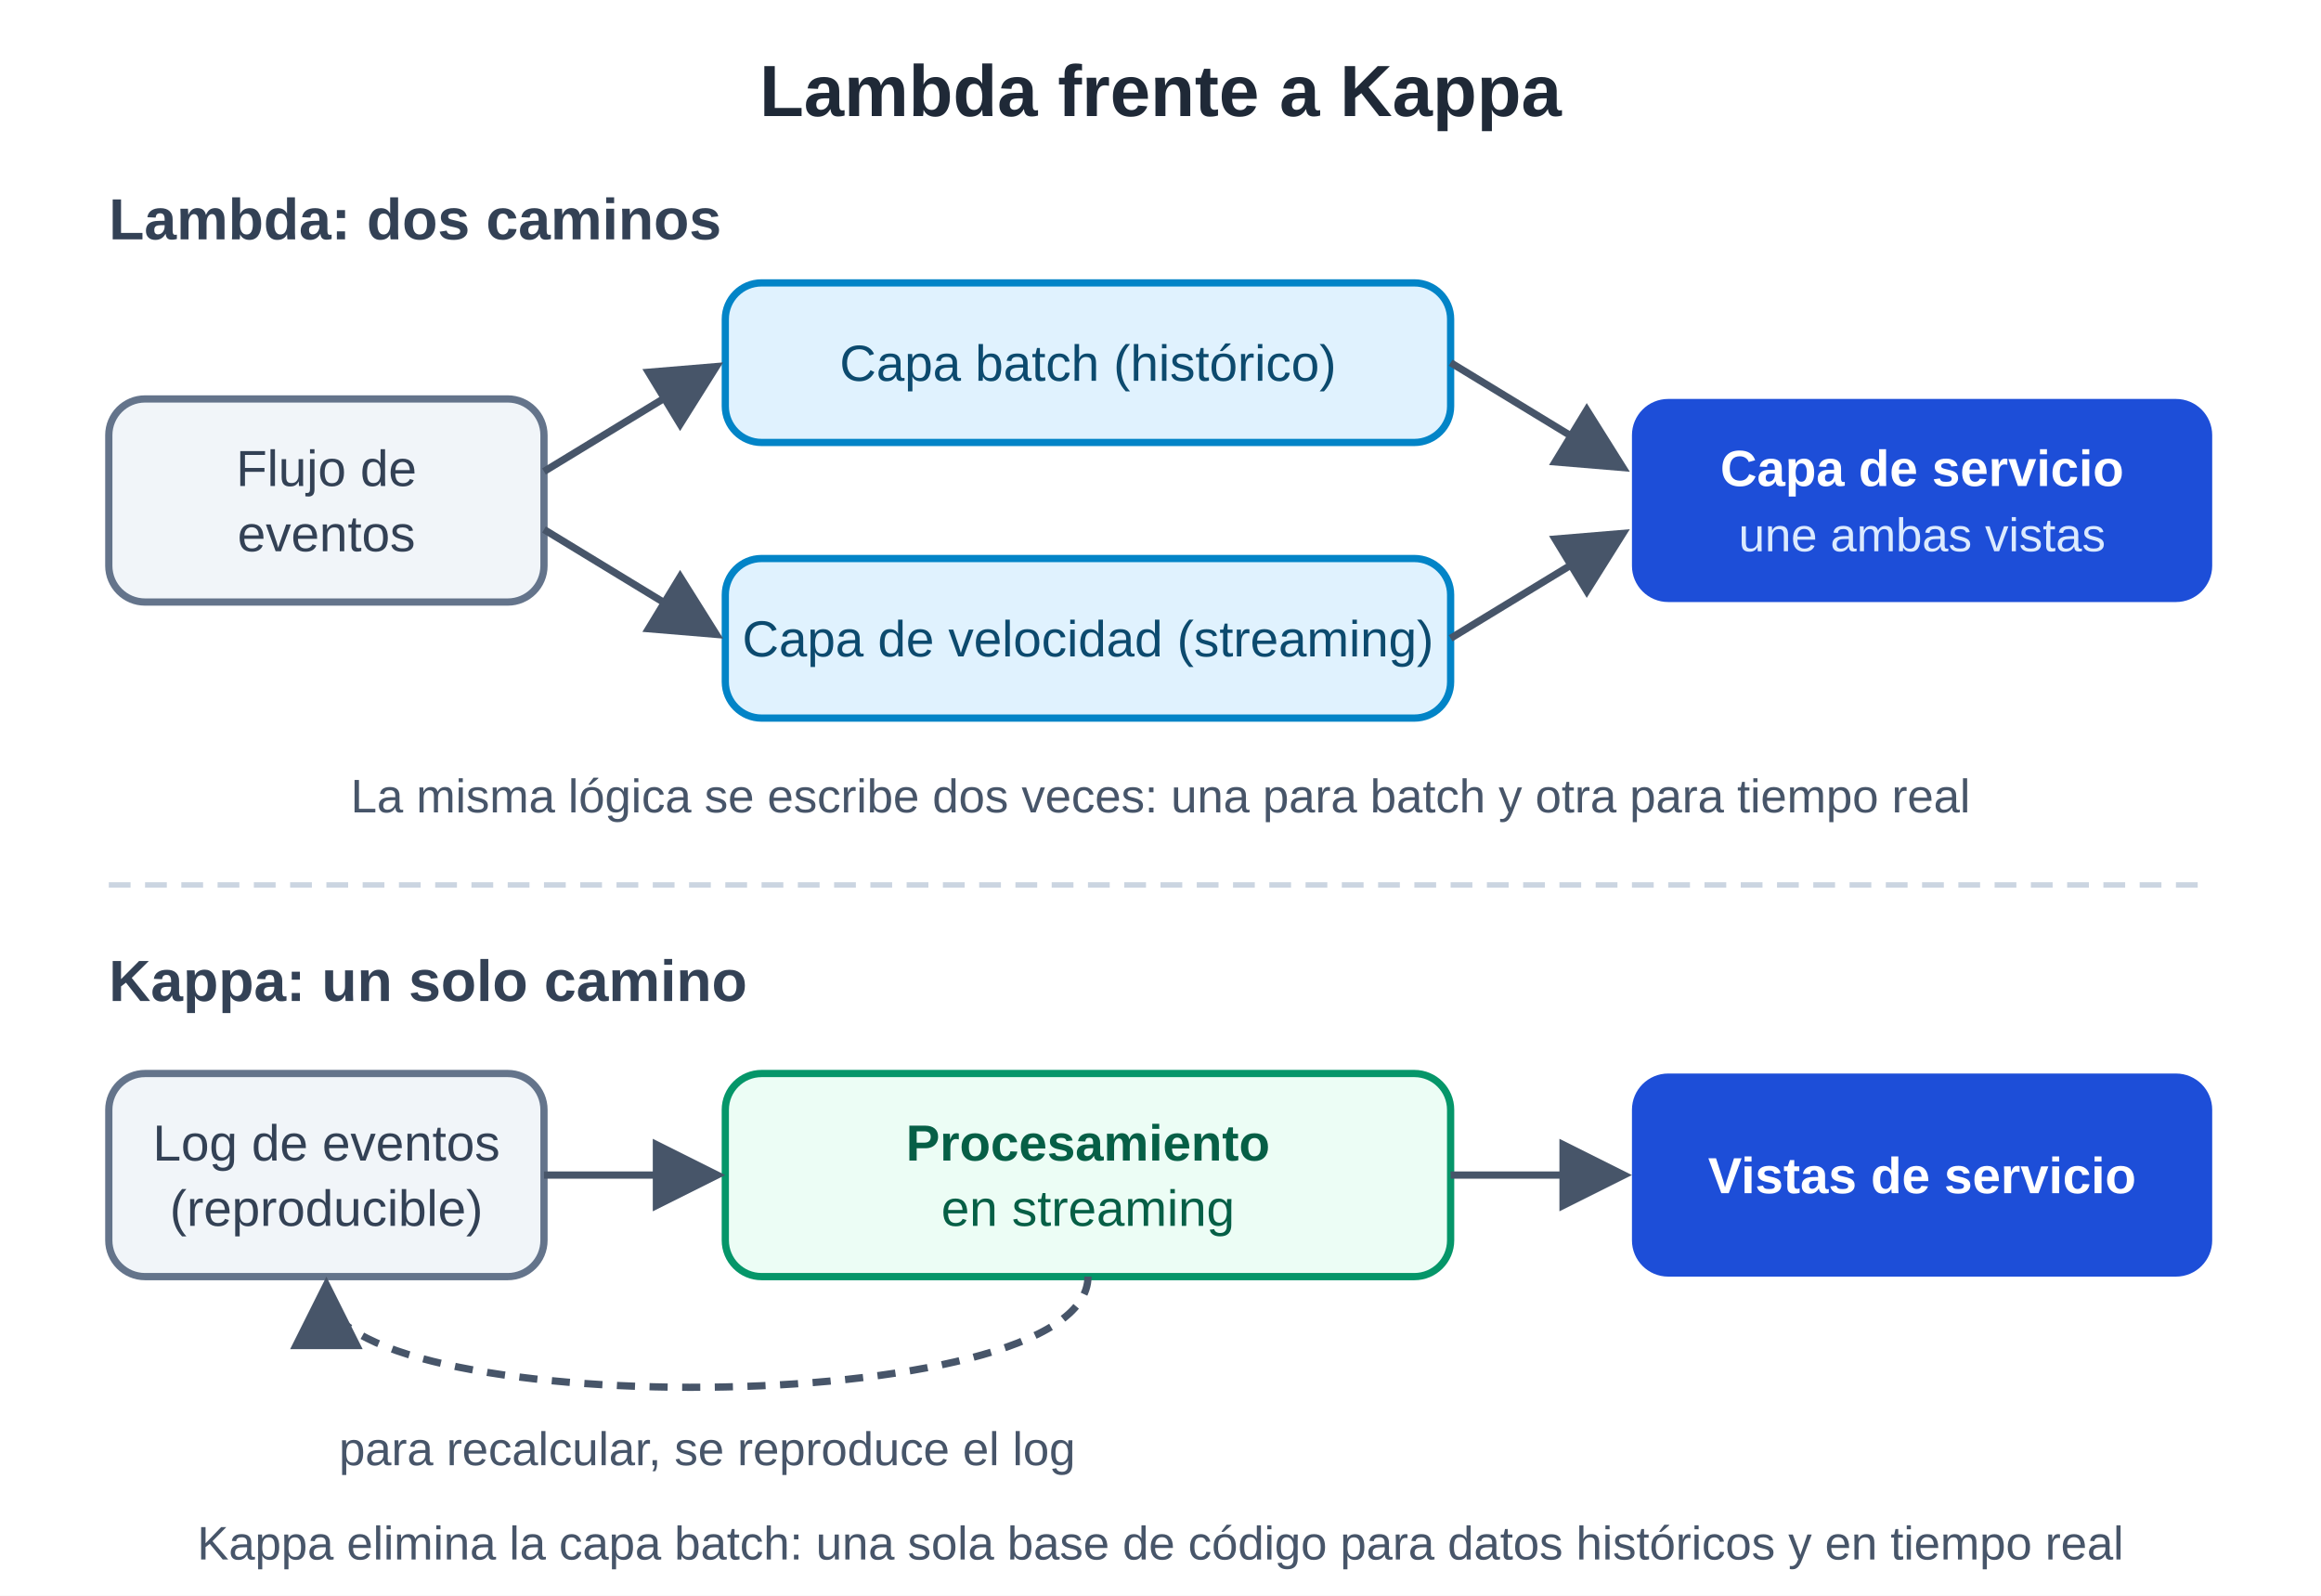
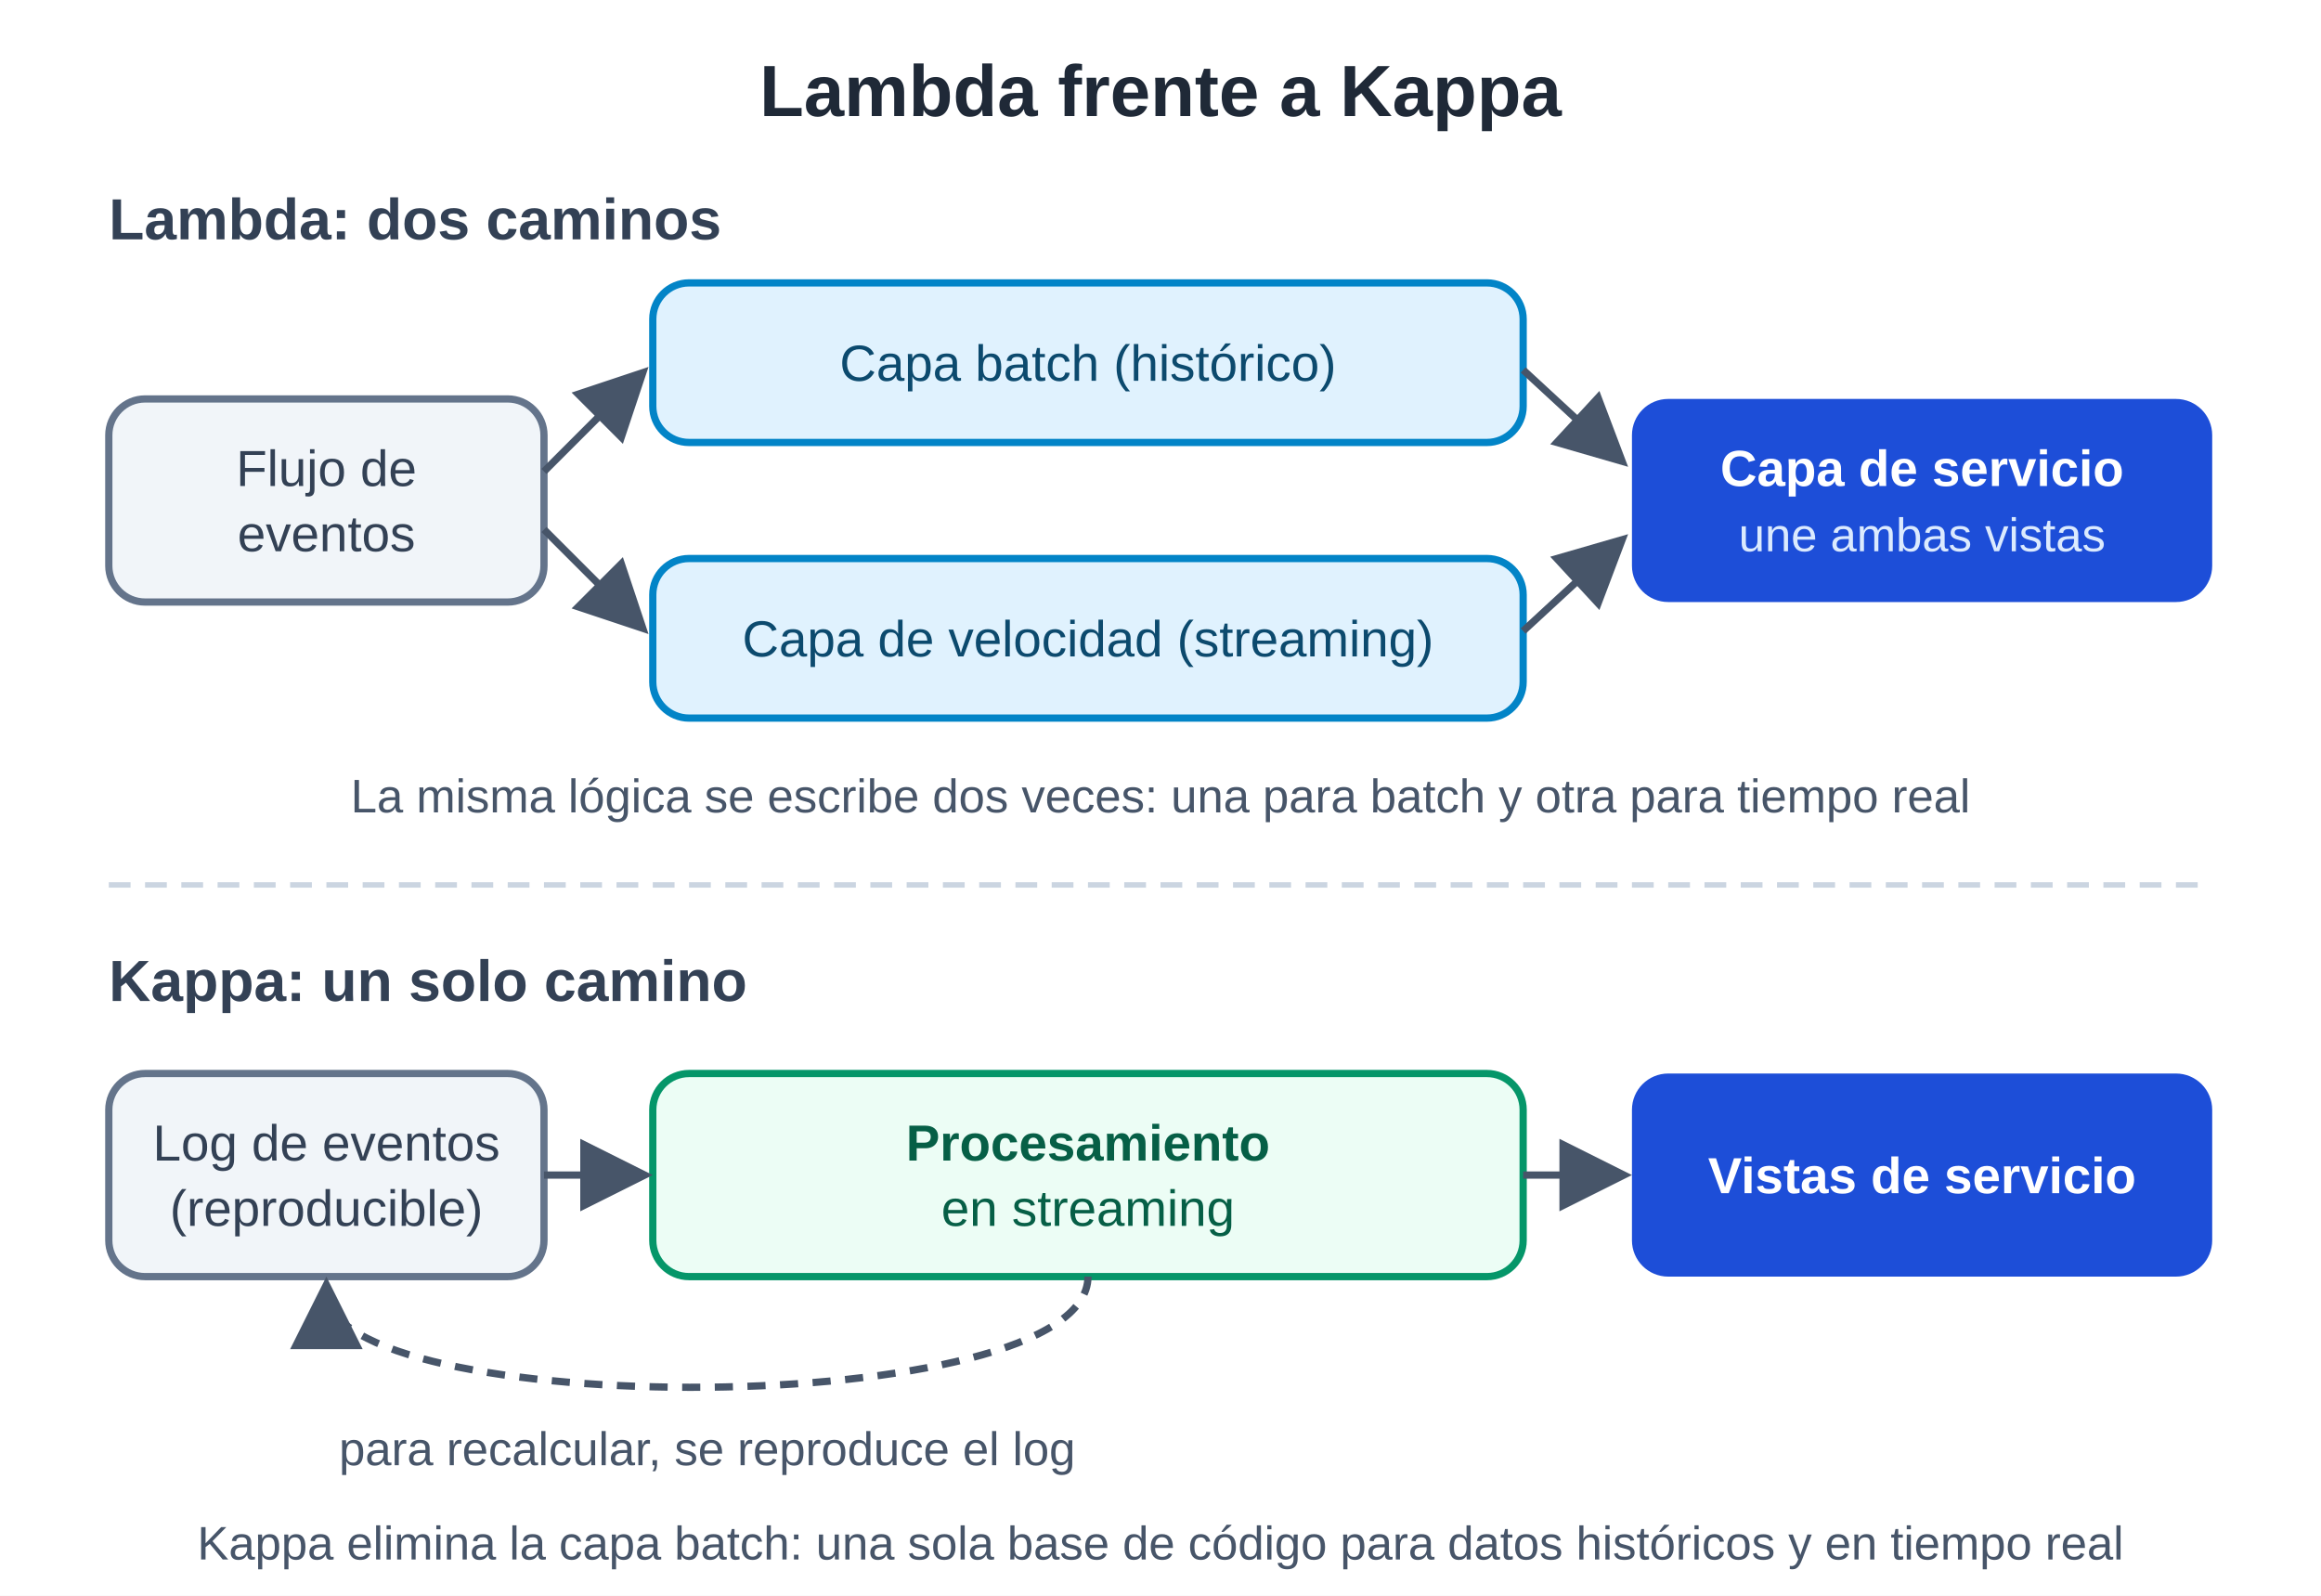
<svg xmlns="http://www.w3.org/2000/svg" viewBox="0 0 640 440" font-family="Segoe UI, Arial, sans-serif" font-size="16">
  <defs>
    <marker id="a" markerWidth="10" markerHeight="10" refX="8" refY="5" orient="auto">
      <path d="M0,0 L10,5 L0,10 z" fill="#475569" />
    </marker>
  </defs>
  <rect width="640" height="440" fill="#ffffff" />
  <text x="320" y="32" text-anchor="middle" font-size="20" font-weight="600" fill="#1f2937">Lambda frente a Kappa</text>
  <text x="30" y="66" fill="#334155" font-weight="600">Lambda: dos caminos</text>
  <rect x="30" y="110" width="120" height="56" rx="10" fill="#f1f5f9" stroke="#64748b" stroke-width="2" />
  <text x="90" y="134" text-anchor="middle" fill="#334155" font-size="14">Flujo de</text>
  <text x="90" y="152" text-anchor="middle" fill="#334155" font-size="14">eventos</text>
  <g fill="#e0f2fe" stroke="#0284c7" stroke-width="2">
-     <rect x="200" y="78" width="200" height="44" rx="10" />
-     <rect x="200" y="154" width="200" height="44" rx="10" />
+     <rect x="180" y="78" width="240" height="44" rx="10" />
+     <rect x="180" y="154" width="240" height="44" rx="10" />
  </g>
  <g text-anchor="middle" fill="#0c4a6e" font-size="14">
    <text x="300" y="105">Capa batch (histórico)</text>
    <text x="300" y="181">Capa de velocidad (streaming)</text>
  </g>
  <rect x="450" y="110" width="160" height="56" rx="10" fill="#1d4ed8" />
  <text x="530" y="134" text-anchor="middle" fill="#ffffff" font-size="14" font-weight="600">Capa de servicio</text>
  <text x="530" y="152" text-anchor="middle" fill="#dbeafe" font-size="13">une ambas vistas</text>
  <g stroke="#475569" stroke-width="2" marker-end="url(#a)">
-     <line x1="150" y1="130" x2="196" y2="102" />
-     <line x1="150" y1="146" x2="196" y2="174" />
-     <line x1="400" y1="100" x2="446" y2="128" />
-     <line x1="400" y1="176" x2="446" y2="148" />
+     <line x1="150" y1="130" x2="176" y2="104" />
+     <line x1="150" y1="146" x2="176" y2="172" />
+     <line x1="420" y1="102" x2="446" y2="126" />
+     <line x1="420" y1="174" x2="446" y2="150" />
  </g>
  <text x="320" y="224" text-anchor="middle" font-size="13" fill="#475569">La misma lógica se escribe dos veces: una para batch y otra para tiempo real</text>
  <line x1="30" y1="244" x2="610" y2="244" stroke="#cbd5e1" stroke-width="1.5" stroke-dasharray="6 4" />
  <text x="30" y="276" fill="#334155" font-weight="600">Kappa: un solo camino</text>
  <rect x="30" y="296" width="120" height="56" rx="10" fill="#f1f5f9" stroke="#64748b" stroke-width="2" />
  <text x="90" y="320" text-anchor="middle" fill="#334155" font-size="14">Log de eventos</text>
  <text x="90" y="338" text-anchor="middle" fill="#334155" font-size="14">(reproducible)</text>
-   <rect x="200" y="296" width="200" height="56" rx="10" fill="#ecfdf5" stroke="#059669" stroke-width="2" />
+   <rect x="180" y="296" width="240" height="56" rx="10" fill="#ecfdf5" stroke="#059669" stroke-width="2" />
  <text x="300" y="320" text-anchor="middle" fill="#065f46" font-size="14" font-weight="600">Procesamiento</text>
  <text x="300" y="338" text-anchor="middle" fill="#065f46" font-size="14">en streaming</text>
  <rect x="450" y="296" width="160" height="56" rx="10" fill="#1d4ed8" />
  <text x="530" y="329" text-anchor="middle" fill="#ffffff" font-size="14" font-weight="600">Vistas de servicio</text>
  <g stroke="#475569" stroke-width="2" marker-end="url(#a)">
-     <line x1="150" y1="324" x2="196" y2="324" />
-     <line x1="400" y1="324" x2="446" y2="324" />
+     <line x1="150" y1="324" x2="176" y2="324" />
+     <line x1="420" y1="324" x2="446" y2="324" />
  </g>
  <path d="M300 352 C300 392, 90 392, 90 356" fill="none" stroke="#475569" stroke-width="2" stroke-dasharray="5 4" marker-end="url(#a)" />
  <text x="195" y="404" text-anchor="middle" font-size="13" fill="#475569">para recalcular, se reproduce el log</text>
  <text x="320" y="430" text-anchor="middle" font-size="13" fill="#475569">Kappa elimina la capa batch: una sola base de código para datos históricos y en tiempo real</text>
</svg>
